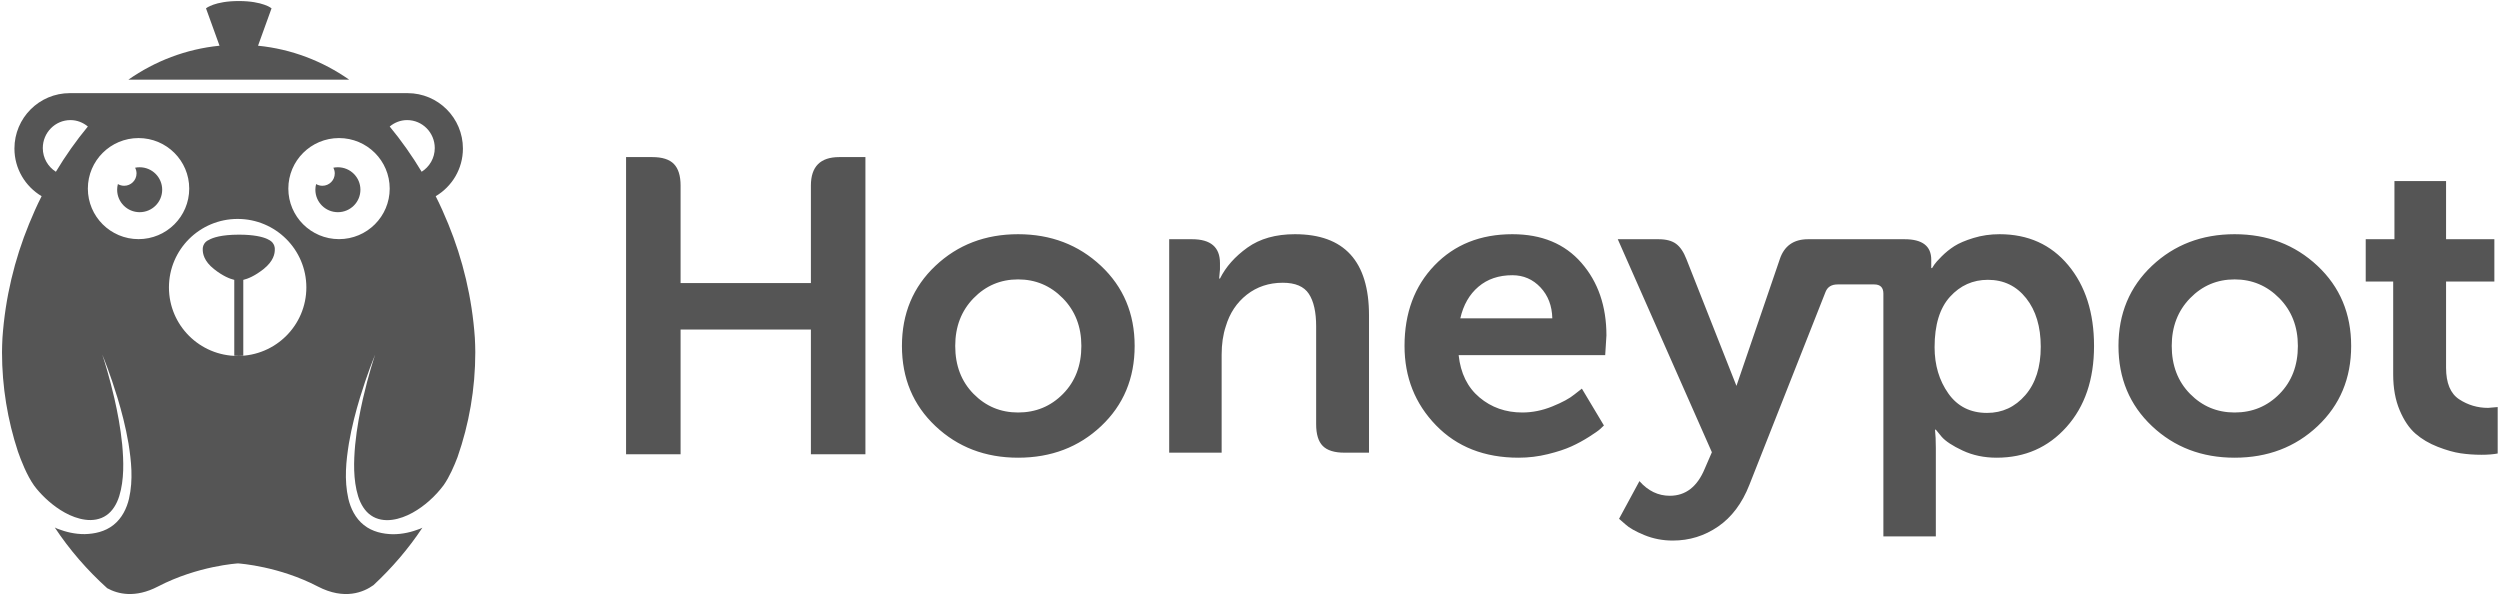
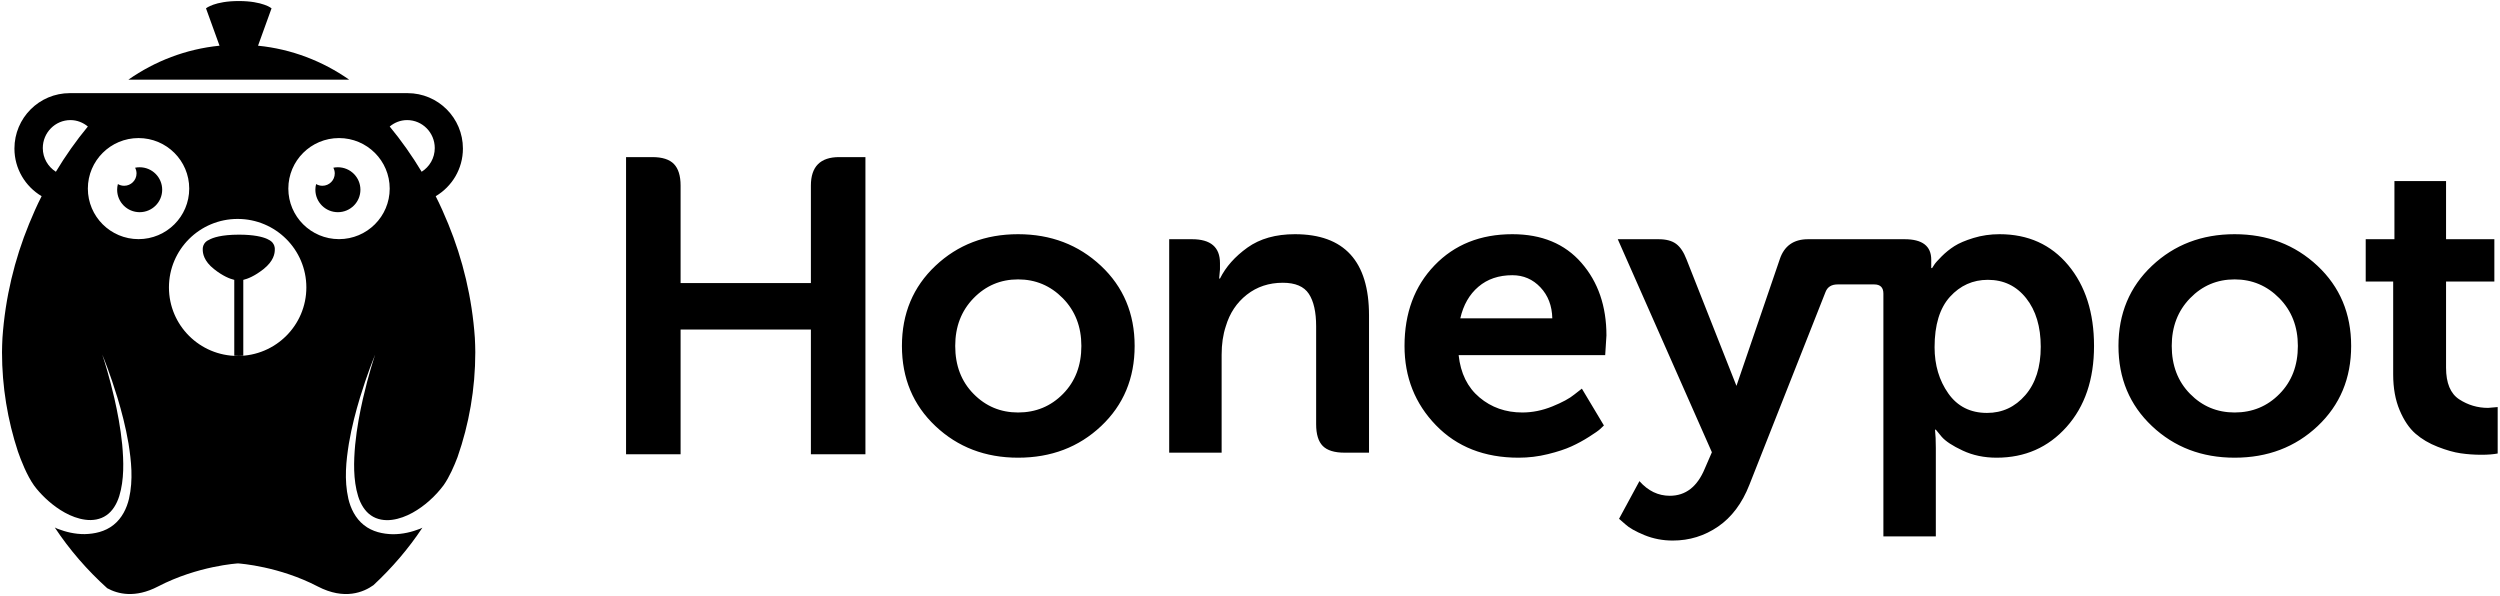
<svg xmlns="http://www.w3.org/2000/svg" width="168px" height="40px" viewBox="0 0 168 40" version="1.1">
  <g id="Symbols" stroke="none" stroke-width="1" fill="none" fill-rule="evenodd">
-     <g id="2021-/-sponsor-grid" transform="translate(-809, -1)" fill="#555555" fill-rule="nonzero">
-       <g id="sponsors" transform="translate(0, 1)">
+     <g id="2021-/-sponsor-grid" transform="translate(-809, -1)" fill="#000000" fill-rule="nonzero">
+       <g id="sponsors" transform="translate(0, 1.070008)">
        <g id="row-1" transform="translate(112, 0)">
-           <g id="Honeypot" transform="translate(697, 0)">
+           <g id="Honeypot" transform="translate(697.135, 0)">
            <g id="Group-4">
-               <path d="M27.388,6.259 C29.443,6.259 31.108,7.926 31.108,9.982 C31.108,11.347 30.373,12.537 29.279,13.185 C29.587,13.791 29.863,14.415 30.123,15.048 C31.102,17.437 31.723,20.01 31.91,22.704 C31.925,23.025 31.94,23.345 31.94,23.67 C31.94,26.138 31.518,28.507 30.748,30.713 C30.528,31.294 30.2,32.053 29.814,32.602 C29.567,32.932 29.245,33.305 28.819,33.678 C28.503,33.953 28.137,34.227 27.72,34.457 C27.308,34.685 26.827,34.87 26.353,34.931 C25.856,35.002 25.332,34.917 24.933,34.636 C24.525,34.362 24.233,33.883 24.065,33.341 C23.728,32.243 23.766,30.998 23.869,29.873 C23.981,28.738 24.187,27.684 24.391,26.788 C24.769,25.151 25.14,24.038 25.202,23.857 L25.203,23.85 C25.126,24.033 24.679,25.117 24.186,26.734 C23.919,27.62 23.638,28.666 23.443,29.816 C23.262,30.965 23.117,32.23 23.411,33.523 C23.562,34.158 23.877,34.828 24.45,35.281 C25.024,35.742 25.741,35.884 26.385,35.9 C27.063,35.904 27.665,35.75 28.211,35.541 C28.273,35.517 28.326,35.486 28.386,35.461 C27.446,36.878 26.336,38.17 25.095,39.323 C24.443,39.79 23.157,40.348 21.354,39.411 C18.752,38.058 16.149,37.872 15.994,37.861 C15.987,37.861 13.303,38.016 10.619,39.411 C9.08,40.211 7.918,39.92 7.205,39.528 C5.868,38.322 4.679,36.956 3.681,35.448 C3.745,35.476 3.802,35.509 3.869,35.535 C4.415,35.743 5.017,35.898 5.695,35.893 C6.339,35.877 7.056,35.735 7.63,35.274 C8.203,34.822 8.518,34.151 8.669,33.516 C8.963,32.223 8.817,30.958 8.637,29.81 C8.442,28.659 8.161,27.613 7.894,26.727 C7.401,25.11 6.954,24.026 6.88,23.85 L6.871,23.831 L6.878,23.851 C6.881,23.859 6.885,23.87 6.889,23.883 L6.923,23.984 C7.046,24.36 7.365,25.379 7.689,26.782 C7.893,27.678 8.099,28.732 8.211,29.866 C8.314,30.992 8.352,32.236 8.015,33.334 C7.847,33.876 7.555,34.355 7.147,34.629 C6.747,34.91 6.224,34.995 5.727,34.924 C5.253,34.863 4.772,34.678 4.36,34.45 C3.943,34.221 3.577,33.946 3.261,33.671 C2.947,33.397 2.687,33.12 2.472,32.862 C2.465,32.854 2.458,32.844 2.451,32.836 C2.391,32.762 2.341,32.694 2.288,32.625 C1.804,31.945 1.408,30.928 1.203,30.337 C0.514,28.239 0.135,25.999 0.135,23.67 C0.135,23.345 0.151,23.025 0.165,22.704 C0.352,20.009 0.974,17.436 1.954,15.046 C2.213,14.413 2.488,13.789 2.797,13.184 C1.705,12.535 0.97,11.346 0.97,9.982 C0.97,7.926 2.636,6.259 4.691,6.259 L27.388,6.259 Z M15.97,14.712 C13.42,14.712 11.353,16.773 11.353,19.315 C11.353,21.858 13.42,23.919 15.97,23.919 C18.52,23.919 20.587,21.858 20.587,19.315 C20.587,16.773 18.52,14.712 15.97,14.712 Z M9.31,9.278 C7.429,9.278 5.904,10.798 5.904,12.674 C5.904,14.549 7.429,16.07 9.31,16.07 C11.191,16.07 12.716,14.549 12.716,12.674 C12.716,10.798 11.191,9.278 9.31,9.278 Z M22.782,9.278 C20.901,9.278 19.376,10.798 19.376,12.674 C19.376,14.549 20.901,16.07 22.782,16.07 C24.663,16.07 26.188,14.549 26.188,12.674 C26.188,10.798 24.663,9.278 22.782,9.278 Z M4.734,8.07 C3.708,8.07 2.876,8.912 2.876,9.95 C2.876,10.623 3.229,11.21 3.755,11.542 C4.397,10.473 5.115,9.456 5.904,8.501 C5.583,8.236 5.18,8.07 4.734,8.07 Z M27.359,8.07 C26.913,8.07 26.508,8.236 26.188,8.502 C26.976,9.457 27.693,10.474 28.335,11.542 C28.862,11.21 29.216,10.623 29.216,9.949 C29.216,8.911 28.384,8.07 27.359,8.07 Z M16.046,0.07 C17.67,0.07 18.248,0.559 18.248,0.559 L17.34,3.072 C19.6,3.297 21.687,4.112 23.463,5.353 L8.628,5.353 C10.405,4.112 12.491,3.297 14.752,3.072 L13.843,0.559 C13.843,0.559 14.421,0.07 16.046,0.07 Z" id="Combined-Shape" />
-               <path d="M9.385,11.24 C10.221,11.24 10.899,11.916 10.899,12.749 C10.899,13.583 10.221,14.259 9.385,14.259 C8.549,14.259 7.872,13.583 7.872,12.749 C7.872,12.618 7.89,12.491 7.922,12.369 C8.046,12.442 8.19,12.484 8.343,12.484 C8.803,12.484 9.175,12.113 9.175,11.656 C9.175,11.517 9.14,11.386 9.079,11.271 C9.178,11.25 9.28,11.24 9.385,11.24 Z M22.706,11.24 C23.542,11.24 24.22,11.916 24.22,12.749 C24.22,13.583 23.542,14.259 22.706,14.259 C21.87,14.259 21.193,13.583 21.193,12.749 C21.193,12.618 21.211,12.491 21.243,12.369 C21.367,12.442 21.511,12.484 21.665,12.484 C22.124,12.484 22.496,12.113 22.496,11.656 C22.496,11.517 22.461,11.386 22.4,11.271 C22.499,11.25 22.601,11.24 22.706,11.24 Z M18.468,16.726 C18.468,16.733 18.466,16.739 18.466,16.746 C18.477,17.039 18.379,17.551 17.716,18.077 C17.109,18.559 16.635,18.739 16.349,18.807 L16.349,23.904 C16.248,23.91 16.148,23.919 16.046,23.919 C15.943,23.919 15.843,23.91 15.743,23.904 L15.743,18.807 C15.457,18.739 14.983,18.56 14.375,18.077 C13.71,17.549 13.614,17.034 13.625,16.742 C13.625,16.737 13.624,16.731 13.624,16.726 C13.624,16.664 13.635,16.606 13.651,16.55 C13.66,16.516 13.667,16.496 13.667,16.496 L13.668,16.496 C13.732,16.327 13.865,16.191 14.034,16.123 C14.313,15.963 14.889,15.772 16.046,15.769 L16.046,15.768 C16.051,15.768 16.055,15.768 16.06,15.768 C16.064,15.768 16.069,15.768 16.074,15.768 L16.074,15.769 C18.062,15.774 18.336,16.338 18.336,16.338 L18.336,16.338 C18.373,16.386 18.402,16.439 18.424,16.496 L18.425,16.496 C18.425,16.496 18.431,16.513 18.438,16.542 C18.456,16.601 18.468,16.662 18.468,16.726 Z" id="Combined-Shape" />
-               <path d="M2.573,31.164 C2.573,31.164 2.33,30.841 2.061,30.295 C1.792,29.751 1.518,28.982 1.343,28.191 C1.165,27.4 1.081,26.593 1.063,25.987 C1.048,25.381 1.085,24.976 1.085,24.976 C1.085,24.976 1.114,25.074 1.155,25.245 C1.194,25.417 1.25,25.661 1.316,25.955 C1.445,26.541 1.599,27.319 1.775,28.09 C1.943,28.862 2.137,29.627 2.298,30.201 C2.379,30.489 2.447,30.729 2.495,30.897 C2.548,31.066 2.573,31.164 2.573,31.164" id="Fill-13" />
-               <path d="M25.734,26.334 C25.734,26.334 25.727,26.603 25.684,26.994 C25.638,27.385 25.549,27.895 25.442,28.4 C25.33,28.905 25.203,29.406 25.089,29.782 C25.036,29.971 24.972,30.126 24.94,30.237 C24.902,30.347 24.874,30.41 24.874,30.41 C24.874,30.41 24.829,30.144 24.826,29.746 C24.824,29.349 24.878,28.823 24.989,28.309 C25.101,27.795 25.268,27.294 25.427,26.929 C25.59,26.565 25.734,26.334 25.734,26.334" id="Fill-14" />
-               <path d="M4.693,6.716 C4.693,6.716 4.415,6.823 4.054,7.043 C3.872,7.15 3.669,7.285 3.466,7.443 C3.261,7.6 3.06,7.786 2.876,7.986 C2.685,8.182 2.525,8.405 2.372,8.616 C2.235,8.836 2.101,9.043 2.004,9.234 C1.895,9.419 1.818,9.584 1.762,9.7 C1.705,9.815 1.665,9.881 1.665,9.881 C1.665,9.881 1.666,9.807 1.678,9.677 C1.698,9.549 1.697,9.355 1.764,9.139 C1.811,8.916 1.91,8.668 2.033,8.41 C2.167,8.156 2.342,7.902 2.549,7.674 C2.97,7.223 3.519,6.915 3.955,6.803 C4.392,6.683 4.693,6.716 4.693,6.716" id="Fill-15" />
+               <path d="M27.252,6.189 C29.308,6.189 30.973,7.856 30.973,9.912 C30.973,11.277 30.238,12.467 29.144,13.115 C29.452,13.721 29.728,14.345 29.988,14.978 C30.967,17.367 31.588,19.94 31.775,22.634 C31.79,22.955 31.805,23.275 31.805,23.6 C31.805,26.068 31.383,28.437 30.613,30.643 C30.393,31.224 30.065,31.983 29.679,32.532 C29.432,32.862 29.11,33.235 28.684,33.608 C28.368,33.883 28.002,34.157 27.585,34.387 C27.173,34.615 26.692,34.8 26.218,34.861 C25.721,34.932 25.197,34.847 24.797,34.566 C24.39,34.292 24.098,33.813 23.93,33.271 C23.593,32.173 23.631,30.928 23.734,29.803 C23.846,28.668 24.052,27.614 24.256,26.718 C24.634,25.081 25.005,23.968 25.067,23.787 L25.068,23.78 C24.991,23.963 24.544,25.047 24.051,26.664 C23.784,27.55 23.503,28.596 23.308,29.746 C23.127,30.895 22.982,32.16 23.276,33.453 C23.427,34.088 23.742,34.758 24.315,35.211 C24.889,35.672 25.606,35.814 26.25,35.83 C26.928,35.834 27.53,35.68 28.076,35.471 C28.138,35.447 28.191,35.416 28.251,35.391 C27.311,36.808 26.201,38.1 24.96,39.253 C24.308,39.72 23.022,40.278 21.219,39.341 C18.617,37.988 16.014,37.802 15.859,37.791 C15.852,37.791 13.168,37.946 10.484,39.341 C8.945,40.141 7.783,39.85 7.07,39.458 C5.733,38.252 4.544,36.886 3.546,35.378 C3.61,35.406 3.667,35.439 3.734,35.465 C4.28,35.673 4.882,35.828 5.56,35.823 C6.204,35.807 6.921,35.665 7.495,35.204 C8.068,34.752 8.383,34.081 8.534,33.446 C8.828,32.153 8.682,30.888 8.502,29.74 C8.307,28.589 8.026,27.543 7.759,26.657 C7.266,25.04 6.819,23.956 6.745,23.78 L6.736,23.761 L6.743,23.781 C6.746,23.789 6.75,23.8 6.754,23.813 L6.787,23.914 C6.911,24.29 7.23,25.309 7.554,26.712 C7.758,27.608 7.964,28.662 8.076,29.796 C8.179,30.922 8.217,32.166 7.88,33.264 C7.711,33.806 7.42,34.285 7.012,34.559 C6.612,34.84 6.089,34.925 5.592,34.854 C5.118,34.793 4.637,34.608 4.225,34.38 C3.808,34.151 3.442,33.876 3.126,33.601 C2.812,33.327 2.552,33.05 2.337,32.792 C2.33,32.784 2.323,32.774 2.316,32.766 C2.256,32.692 2.206,32.624 2.153,32.555 C1.669,31.875 1.273,30.858 1.068,30.267 C0.379,28.169 -5.54223334e-13,25.929 -5.54223334e-13,23.6 C-5.54223334e-13,23.275 0.016,22.955 0.03,22.634 C0.217,19.939 0.839,17.366 1.819,14.976 C2.078,14.343 2.353,13.719 2.662,13.114 C1.57,12.465 0.835,11.276 0.835,9.912 C0.835,7.856 2.501,6.189 4.556,6.189 L27.252,6.189 Z M15.835,14.642 C13.285,14.642 11.218,16.703 11.218,19.245 C11.218,21.788 13.285,23.849 15.835,23.849 C18.385,23.849 20.452,21.788 20.452,19.245 C20.452,16.703 18.385,14.642 15.835,14.642 Z M9.175,9.208 C7.294,9.208 5.769,10.728 5.769,12.604 C5.769,14.479 7.294,16 9.175,16 C11.056,16 12.581,14.479 12.581,12.604 C12.581,10.728 11.056,9.208 9.175,9.208 Z M22.647,9.208 C20.766,9.208 19.241,10.728 19.241,12.604 C19.241,14.479 20.766,16 22.647,16 C24.528,16 26.053,14.479 26.053,12.604 C26.053,10.728 24.528,9.208 22.647,9.208 Z M4.599,8 C3.573,8 2.741,8.842 2.741,9.88 C2.741,10.553 3.094,11.14 3.62,11.472 C4.262,10.403 4.98,9.386 5.769,8.431 C5.448,8.166 5.044,8 4.599,8 Z M27.224,8 C26.777,8 26.373,8.166 26.053,8.432 C26.841,9.387 27.558,10.404 28.2,11.472 C28.727,11.14 29.081,10.553 29.081,9.879 C29.081,8.841 28.249,8 27.224,8 Z M15.911,4.36983782e-13 C17.535,4.36983782e-13 18.113,0.489 18.113,0.489 L17.205,3.001 C19.465,3.227 21.552,4.042 23.328,5.283 L8.493,5.283 C10.27,4.042 12.356,3.227 14.617,3.001 L13.708,0.489 C13.708,0.489 14.286,4.36983782e-13 15.911,4.36983782e-13 Z" id="Combined-Shape" />
+               <path d="M9.25,11.17 C10.086,11.17 10.764,11.846 10.764,12.679 C10.764,13.513 10.086,14.189 9.25,14.189 C8.414,14.189 7.737,13.513 7.737,12.679 C7.737,12.548 7.755,12.421 7.787,12.299 C7.911,12.372 8.054,12.414 8.208,12.414 C8.668,12.414 9.04,12.043 9.04,11.586 C9.04,11.447 9.005,11.316 8.944,11.201 C9.043,11.18 9.145,11.17 9.25,11.17 Z M22.571,11.17 C23.407,11.17 24.085,11.846 24.085,12.679 C24.085,13.513 23.407,14.189 22.571,14.189 C21.735,14.189 21.058,13.513 21.058,12.679 C21.058,12.548 21.076,12.421 21.108,12.299 C21.232,12.372 21.376,12.414 21.53,12.414 C21.989,12.414 22.361,12.043 22.361,11.586 C22.361,11.447 22.326,11.316 22.265,11.201 C22.364,11.18 22.466,11.17 22.571,11.17 Z M18.333,16.656 C18.333,16.663 18.331,16.669 18.331,16.676 C18.342,16.969 18.244,17.481 17.581,18.007 C16.974,18.489 16.5,18.669 16.214,18.737 L16.214,23.834 C16.113,23.84 16.013,23.849 15.911,23.849 C15.808,23.849 15.708,23.84 15.608,23.834 L15.608,18.737 C15.322,18.669 14.848,18.49 14.24,18.007 C13.575,17.479 13.479,16.964 13.49,16.672 C13.49,16.667 13.489,16.661 13.489,16.656 C13.489,16.594 13.5,16.536 13.516,16.48 C13.525,16.446 13.532,16.426 13.532,16.426 L13.533,16.426 C13.597,16.257 13.73,16.121 13.899,16.053 C14.178,15.893 14.754,15.702 15.911,15.699 L15.911,15.698 C15.916,15.698 15.92,15.698 15.925,15.698 C15.929,15.698 15.934,15.698 15.938,15.698 L15.938,15.699 C17.927,15.704 18.201,16.268 18.201,16.268 L18.201,16.268 C18.237,16.316 18.267,16.369 18.289,16.426 L18.29,16.426 C18.29,16.426 18.296,16.443 18.303,16.472 C18.321,16.531 18.333,16.592 18.333,16.656 Z" id="Combined-Shape" />
+               <path d="M2.438,31.094 C2.438,31.094 2.195,30.771 1.926,30.225 C1.657,29.681 1.383,28.912 1.208,28.121 C1.03,27.33 0.946,26.523 0.928,25.917 C0.913,25.311 0.95,24.906 0.95,24.906 C0.95,24.906 0.979,25.004 1.02,25.175 C1.059,25.347 1.114,25.591 1.181,25.885 C1.31,26.471 1.464,27.249 1.64,28.02 C1.808,28.792 2.002,29.557 2.163,30.131 C2.244,30.419 2.312,30.659 2.36,30.827 C2.413,30.996 2.438,31.094 2.438,31.094" id="Fill-13" />
+               <path d="M25.599,26.264 C25.599,26.264 25.592,26.533 25.549,26.924 C25.503,27.315 25.414,27.825 25.307,28.33 C25.195,28.835 25.068,29.336 24.954,29.712 C24.901,29.901 24.837,30.056 24.805,30.167 C24.767,30.277 24.739,30.34 24.739,30.34 C24.739,30.34 24.694,30.074 24.691,29.676 C24.689,29.279 24.743,28.753 24.854,28.239 C24.966,27.725 25.133,27.224 25.292,26.859 C25.455,26.495 25.599,26.264 25.599,26.264" id="Fill-14" />
+               <path d="M4.558,6.646 C4.558,6.646 4.28,6.753 3.919,6.973 C3.737,7.08 3.534,7.215 3.331,7.373 C3.126,7.53 2.925,7.716 2.741,7.916 C2.55,8.112 2.39,8.335 2.237,8.546 C2.1,8.766 1.966,8.973 1.869,9.164 C1.76,9.349 1.683,9.514 1.627,9.63 C1.57,9.745 1.53,9.811 1.53,9.811 C1.53,9.811 1.531,9.737 1.543,9.607 C1.563,9.479 1.562,9.285 1.629,9.069 C1.676,8.846 1.775,8.598 1.898,8.34 C2.032,8.086 2.207,7.832 2.414,7.604 C2.835,7.153 3.384,6.845 3.82,6.733 C4.257,6.613 4.558,6.646 4.558,6.646" id="Fill-15" />
            </g>
-             <g id="Group" transform="translate(41.9403, 10.44776)">
-               <path d="M29.496,16.02 C30.317,15.186 30.727,14.112 30.727,12.8 C30.727,11.505 30.312,10.438 29.482,9.594 C28.652,8.75 27.65,8.328 26.475,8.328 C25.3,8.328 24.302,8.75 23.481,9.594 C22.661,10.438 22.251,11.505 22.251,12.8 C22.251,14.112 22.661,15.186 23.481,16.02 C24.302,16.855 25.3,17.272 26.475,17.272 C27.668,17.272 28.675,16.855 29.496,16.02 Z M26.475,5.291 C28.675,5.291 30.531,5.999 32.042,7.414 C33.552,8.83 34.308,10.625 34.308,12.8 C34.308,14.975 33.557,16.77 32.056,18.186 C30.554,19.602 28.694,20.31 26.475,20.31 C24.274,20.31 22.423,19.602 20.922,18.186 C19.42,16.77 18.67,14.975 18.67,12.8 C18.67,10.625 19.42,8.83 20.922,7.414 C22.423,5.999 24.274,5.291 26.475,5.291 Z M56.193,10.943 L62.375,10.943 C62.356,10.1 62.09,9.407 61.578,8.863 C61.065,8.319 60.435,8.047 59.689,8.047 C58.775,8.047 58.015,8.305 57.409,8.821 C56.803,9.336 56.398,10.044 56.193,10.943 Z M59.689,5.291 C61.666,5.291 63.214,5.933 64.332,7.217 C65.453,8.502 66.012,10.128 66.012,12.096 L65.929,13.419 L56.081,13.419 C56.211,14.638 56.677,15.584 57.48,16.259 C58.281,16.934 59.242,17.272 60.361,17.272 C61.032,17.272 61.704,17.137 62.375,16.864 C63.046,16.592 63.54,16.325 63.857,16.062 L64.362,15.668 L65.843,18.144 C65.788,18.2 65.705,18.28 65.591,18.383 C65.48,18.486 65.234,18.659 64.851,18.903 C64.468,19.146 64.072,19.363 63.662,19.549 C63.251,19.737 62.725,19.911 62.081,20.07 C61.438,20.229 60.78,20.31 60.109,20.31 C57.815,20.31 55.964,19.582 54.556,18.13 C53.148,16.676 52.444,14.9 52.444,12.8 C52.444,10.588 53.115,8.783 54.458,7.386 C55.801,5.99 57.545,5.291 59.689,5.291 Z M94.163,16.104 C94.852,15.307 95.198,14.225 95.198,12.857 C95.198,11.505 94.872,10.419 94.218,9.594 C93.565,8.769 92.708,8.356 91.645,8.356 C90.637,8.356 89.789,8.736 89.099,9.496 C88.409,10.255 88.064,11.385 88.064,12.884 C88.064,14.085 88.372,15.121 88.988,15.992 C89.603,16.864 90.47,17.3 91.59,17.3 C92.614,17.3 93.472,16.902 94.163,16.104 Z M92.428,5.291 C94.349,5.291 95.887,5.984 97.044,7.372 C98.2,8.759 98.779,10.569 98.779,12.8 C98.779,15.05 98.163,16.864 96.932,18.242 C95.701,19.62 94.134,20.31 92.233,20.31 C91.393,20.31 90.633,20.149 89.952,19.831 C89.271,19.513 88.801,19.203 88.539,18.903 L88.148,18.425 L88.092,18.425 C88.129,18.762 88.148,19.175 88.148,19.662 L88.148,25.597 L84.623,25.597 L84.623,9.284 C84.623,8.872 84.417,8.666 84.008,8.666 L81.546,8.666 C81.136,8.666 80.866,8.834 80.735,9.172 L75.616,22.138 C75.13,23.375 74.431,24.307 73.518,24.935 C72.603,25.564 71.588,25.878 70.468,25.878 C69.796,25.878 69.163,25.756 68.566,25.513 C67.969,25.268 67.54,25.024 67.279,24.781 L66.86,24.415 L68.23,21.884 C68.808,22.541 69.488,22.868 70.272,22.868 C71.335,22.868 72.119,22.26 72.622,21.041 L73.098,19.943 L66.774,5.628 L69.517,5.628 C70.021,5.628 70.413,5.731 70.692,5.937 C70.972,6.143 71.205,6.491 71.392,6.978 L74.749,15.484 L77.578,7.214 L77.658,6.978 C77.956,6.079 78.59,5.628 79.56,5.628 L86.05,5.628 C87.243,5.628 87.84,6.088 87.84,7.006 L87.84,7.568 L87.896,7.568 C87.934,7.513 87.985,7.433 88.05,7.329 C88.115,7.227 88.278,7.044 88.539,6.781 C88.801,6.519 89.085,6.289 89.393,6.092 C89.701,5.896 90.129,5.712 90.679,5.544 C91.229,5.375 91.813,5.291 92.428,5.291 Z M111.246,16.02 C112.067,15.186 112.477,14.112 112.477,12.8 C112.477,11.505 112.063,10.438 111.233,9.594 C110.403,8.75 109.4,8.328 108.226,8.328 C107.051,8.328 106.052,8.75 105.232,9.594 C104.411,10.438 104,11.505 104,12.8 C104,14.112 104.411,15.186 105.232,16.02 C106.052,16.855 107.051,17.272 108.226,17.272 C109.419,17.272 110.425,16.855 111.246,16.02 Z M108.226,5.291 C110.425,5.291 112.281,5.999 113.792,7.414 C115.303,8.83 116.058,10.625 116.058,12.8 C116.058,14.975 115.307,16.77 113.806,18.186 C112.305,19.602 110.445,20.31 108.226,20.31 C106.025,20.31 104.174,19.602 102.672,18.186 C101.171,16.77 100.421,14.975 100.421,12.8 C100.421,10.625 101.171,8.83 102.672,7.414 C104.174,5.999 106.025,5.291 108.226,5.291 Z M125.261,16.962 L125.904,16.906 L125.904,20.027 C125.606,20.084 125.241,20.113 124.813,20.113 C124.328,20.113 123.862,20.08 123.414,20.014 C122.967,19.949 122.454,19.803 121.875,19.578 C121.297,19.352 120.799,19.058 120.379,18.692 C119.96,18.327 119.604,17.802 119.316,17.117 C119.027,16.433 118.882,15.632 118.882,14.712 L118.882,8.469 L117.036,8.469 L117.036,5.628 L118.966,5.628 L118.966,1.719 L122.435,1.719 L122.435,5.628 L125.681,5.628 L125.681,8.469 L122.435,8.469 L122.435,14.262 C122.435,15.294 122.729,16.002 123.317,16.386 C123.904,16.77 124.552,16.962 125.261,16.962 Z M12.552,2.023 C12.552,0.748 13.185,0.109 14.454,0.109 L16.216,0.109 L16.216,20.078 L12.552,20.078 L12.552,11.698 L3.795,11.698 L3.795,20.078 L0.131,20.078 L0.131,0.109 L1.893,0.109 C2.565,0.109 3.049,0.264 3.348,0.574 C3.646,0.884 3.795,1.366 3.795,2.023 L3.795,8.576 L12.552,8.576 L12.552,2.023 Z M45.078,5.291 C48.397,5.291 50.057,7.11 50.057,10.746 L50.057,19.972 L48.407,19.972 C47.735,19.972 47.25,19.821 46.952,19.522 C46.653,19.221 46.505,18.735 46.505,18.06 L46.505,11.478 C46.505,10.522 46.341,9.795 46.015,9.299 C45.688,8.802 45.106,8.553 44.266,8.553 C43.333,8.553 42.527,8.821 41.846,9.354 C41.165,9.89 40.695,10.598 40.434,11.478 C40.247,12.041 40.154,12.678 40.154,13.39 L40.154,19.972 L36.629,19.972 L36.629,5.628 L38.168,5.628 C39.417,5.628 40.042,6.163 40.042,7.231 L40.042,7.653 L39.986,8.272 L40.042,8.272 C40.434,7.484 41.049,6.791 41.888,6.19 C42.728,5.59 43.791,5.291 45.078,5.291 Z" id="Combined-Shape" />
+             <g id="Group" transform="translate(41.93577, 10.48723)">
+               <path d="M29.366,15.91 C30.186,15.077 30.597,14.003 30.597,12.69 C30.597,11.396 30.181,10.329 29.352,9.484 C28.521,8.64 27.52,8.218 26.344,8.218 C25.17,8.218 24.172,8.64 23.351,9.484 C22.53,10.329 22.12,11.396 22.12,12.69 C22.12,14.003 22.53,15.077 23.351,15.91 C24.172,16.746 25.17,17.162 26.344,17.162 C27.537,17.162 28.545,16.746 29.366,15.91 Z M26.344,5.181 C28.545,5.181 30.401,5.889 31.912,7.304 C33.422,8.72 34.177,10.515 34.177,12.69 C34.177,14.866 33.426,16.66 31.925,18.076 C30.424,19.492 28.564,20.2 26.344,20.2 C24.143,20.2 22.293,19.492 20.792,18.076 C19.29,16.66 18.539,14.866 18.539,12.69 C18.539,10.515 19.29,8.72 20.792,7.304 C22.293,5.889 24.143,5.181 26.344,5.181 Z M56.062,10.834 L62.244,10.834 C62.226,9.991 61.96,9.297 61.447,8.753 C60.934,8.209 60.305,7.937 59.559,7.937 C58.645,7.937 57.884,8.195 57.279,8.711 C56.672,9.227 56.267,9.935 56.062,10.834 Z M59.559,5.181 C61.536,5.181 63.084,5.823 64.202,7.107 C65.323,8.392 65.882,10.019 65.882,11.987 L65.798,13.309 L55.95,13.309 C56.08,14.529 56.547,15.474 57.349,16.149 C58.15,16.824 59.111,17.162 60.23,17.162 C60.902,17.162 61.573,17.027 62.244,16.755 C62.916,16.483 63.409,16.215 63.726,15.952 L64.231,15.559 L65.712,18.034 C65.658,18.09 65.574,18.171 65.461,18.273 C65.35,18.377 65.103,18.55 64.72,18.793 C64.338,19.037 63.941,19.253 63.531,19.44 C63.121,19.628 62.594,19.802 61.951,19.96 C61.308,20.12 60.65,20.2 59.978,20.2 C57.685,20.2 55.833,19.473 54.426,18.021 C53.017,16.567 52.313,14.79 52.313,12.69 C52.313,10.479 52.985,8.674 54.328,7.277 C55.671,5.88 57.414,5.181 59.559,5.181 Z M94.032,15.995 C94.722,15.198 95.067,14.115 95.067,12.747 C95.067,11.396 94.741,10.309 94.088,9.484 C93.435,8.66 92.578,8.247 91.514,8.247 C90.507,8.247 89.659,8.627 88.968,9.386 C88.279,10.145 87.933,11.276 87.933,12.775 C87.933,13.975 88.241,15.011 88.857,15.883 C89.472,16.755 90.339,17.191 91.459,17.191 C92.483,17.191 93.342,16.793 94.032,15.995 Z M92.298,5.181 C94.218,5.181 95.757,5.875 96.914,7.262 C98.07,8.65 98.648,10.46 98.648,12.69 C98.648,14.94 98.032,16.755 96.802,18.132 C95.571,19.51 94.004,20.2 92.102,20.2 C91.263,20.2 90.502,20.04 89.822,19.721 C89.14,19.403 88.67,19.094 88.409,18.793 L88.017,18.315 L87.962,18.315 C87.999,18.652 88.017,19.066 88.017,19.553 L88.017,25.487 L84.493,25.487 L84.493,9.174 C84.493,8.762 84.287,8.556 83.877,8.556 L81.416,8.556 C81.006,8.556 80.735,8.725 80.605,9.063 L75.485,22.028 C75,23.265 74.3,24.198 73.388,24.826 C72.473,25.454 71.457,25.768 70.337,25.768 C69.666,25.768 69.032,25.647 68.435,25.403 C67.839,25.158 67.41,24.915 67.148,24.671 L66.729,24.306 L68.099,21.775 C68.678,22.431 69.358,22.759 70.141,22.759 C71.205,22.759 71.988,22.15 72.492,20.931 L72.968,19.834 L66.643,5.518 L69.386,5.518 C69.89,5.518 70.282,5.622 70.561,5.828 C70.841,6.034 71.074,6.381 71.261,6.868 L74.619,15.374 L77.447,7.105 L77.528,6.868 C77.826,5.969 78.46,5.518 79.43,5.518 L85.919,5.518 C87.113,5.518 87.709,5.978 87.709,6.897 L87.709,7.459 L87.766,7.459 C87.803,7.403 87.854,7.324 87.92,7.22 C87.984,7.118 88.147,6.934 88.409,6.671 C88.67,6.41 88.955,6.18 89.263,5.983 C89.57,5.786 89.998,5.603 90.549,5.434 C91.099,5.266 91.682,5.181 92.298,5.181 Z M111.115,15.91 C111.937,15.077 112.346,14.003 112.346,12.69 C112.346,11.396 111.932,10.329 111.102,9.484 C110.272,8.64 109.269,8.218 108.095,8.218 C106.92,8.218 105.921,8.64 105.102,9.484 C104.281,10.329 103.87,11.396 103.87,12.69 C103.87,14.003 104.281,15.077 105.102,15.91 C105.921,16.746 106.92,17.162 108.095,17.162 C109.288,17.162 110.295,16.746 111.115,15.91 Z M108.095,5.181 C110.295,5.181 112.15,5.889 113.662,7.304 C115.172,8.72 115.927,10.515 115.927,12.69 C115.927,14.866 115.177,16.66 113.676,18.076 C112.174,19.492 110.314,20.2 108.095,20.2 C105.894,20.2 104.043,19.492 102.542,18.076 C101.04,16.66 100.29,14.866 100.29,12.69 C100.29,10.515 101.04,8.72 102.542,7.304 C104.043,5.889 105.894,5.181 108.095,5.181 Z M125.13,16.853 L125.773,16.797 L125.773,19.918 C125.475,19.975 125.111,20.003 124.683,20.003 C124.197,20.003 123.732,19.97 123.284,19.904 C122.836,19.84 122.323,19.694 121.745,19.468 C121.166,19.243 120.668,18.948 120.248,18.583 C119.829,18.217 119.474,17.693 119.185,17.008 C118.896,16.324 118.751,15.522 118.751,14.603 L118.751,8.36 L116.905,8.36 L116.905,5.518 L118.835,5.518 L118.835,1.61 L122.304,1.61 L122.304,5.518 L125.55,5.518 L125.55,8.36 L122.304,8.36 L122.304,14.153 C122.304,15.184 122.599,15.892 123.186,16.277 C123.774,16.66 124.421,16.853 125.13,16.853 Z M12.421,1.913 C12.421,0.638 13.055,0 14.323,0 L16.086,0 L16.086,19.969 L12.421,19.969 L12.421,11.588 L3.665,11.588 L3.665,19.969 L0,19.969 L0,0 L1.763,0 C2.434,0 2.919,0.155 3.218,0.465 C3.515,0.774 3.665,1.257 3.665,1.913 L3.665,8.466 L12.421,8.466 L12.421,1.913 Z M44.947,5.181 C48.266,5.181 49.927,7 49.927,10.637 L49.927,19.862 L48.276,19.862 C47.605,19.862 47.12,19.712 46.821,19.413 C46.523,19.112 46.374,18.625 46.374,17.95 L46.374,11.369 C46.374,10.413 46.21,9.685 45.884,9.189 C45.558,8.693 44.975,8.444 44.136,8.444 C43.203,8.444 42.397,8.711 41.716,9.245 C41.035,9.78 40.564,10.488 40.303,11.369 C40.116,11.931 40.023,12.569 40.023,13.281 L40.023,19.862 L36.499,19.862 L36.499,5.518 L38.037,5.518 C39.287,5.518 39.912,6.054 39.912,7.122 L39.912,7.543 L39.856,8.162 L39.912,8.162 C40.303,7.375 40.919,6.682 41.757,6.081 C42.597,5.481 43.66,5.181 44.947,5.181 Z" id="Combined-Shape" />
            </g>
          </g>
        </g>
      </g>
    </g>
  </g>
</svg>
